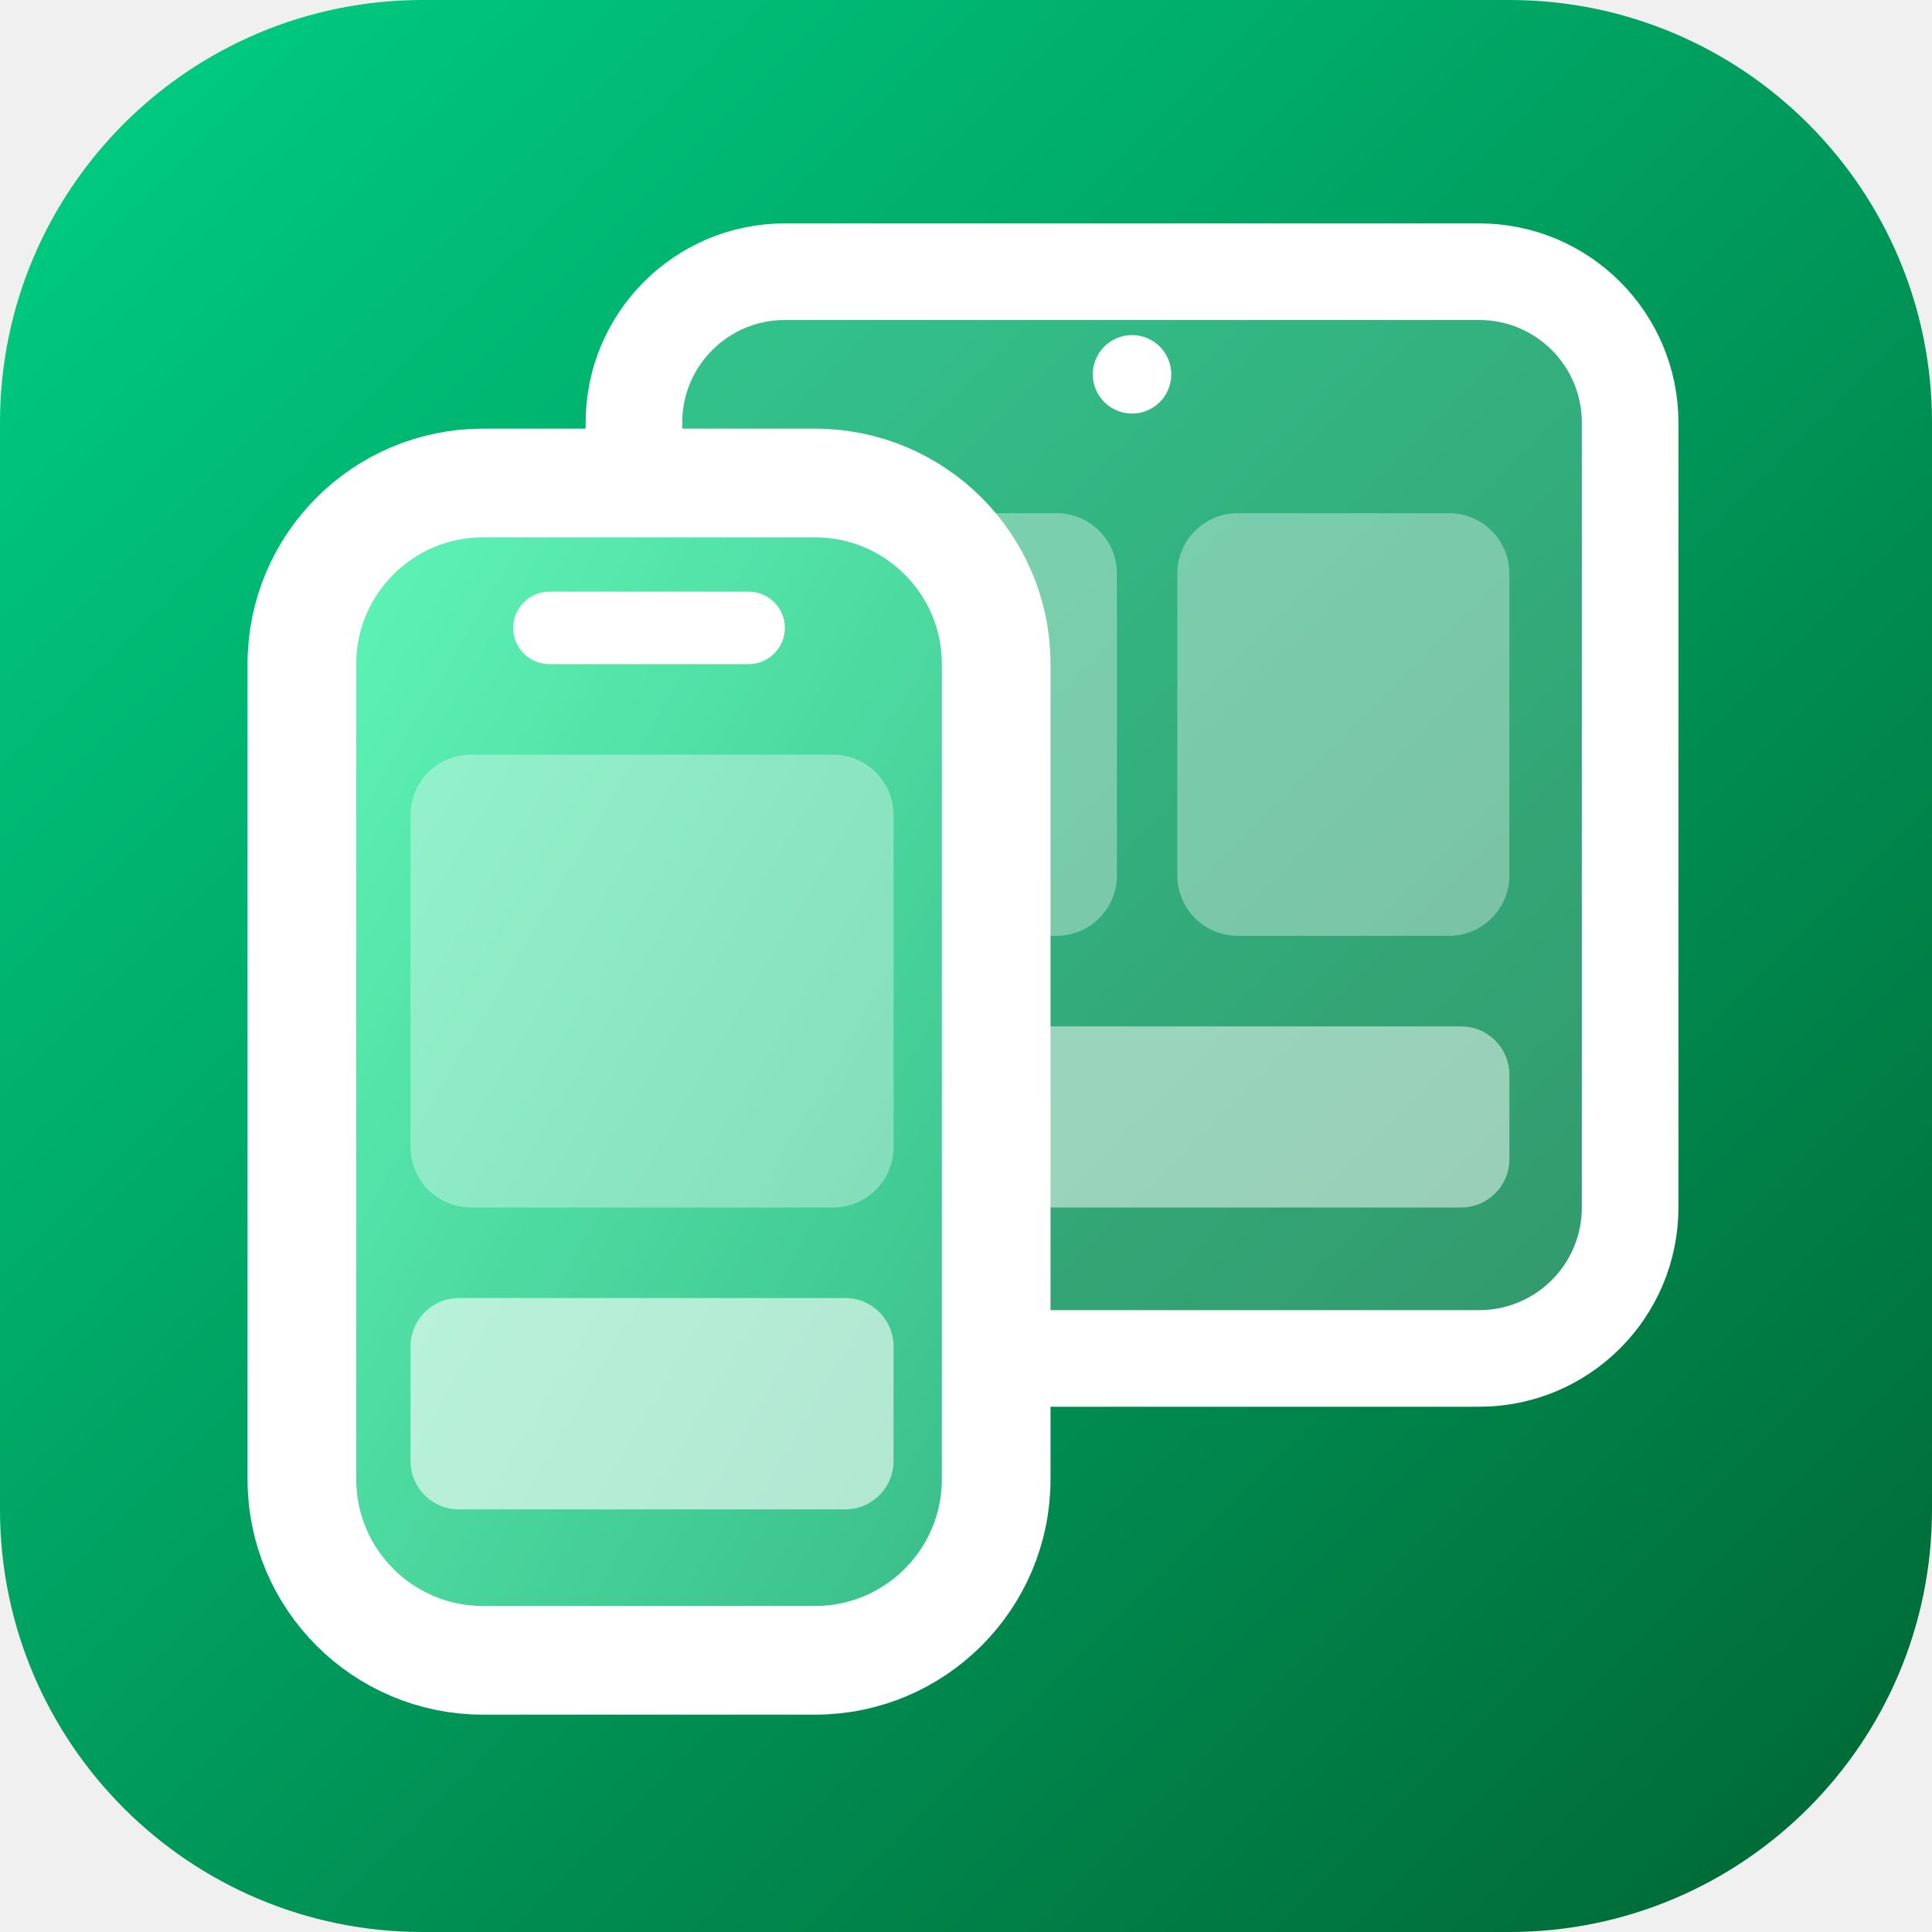
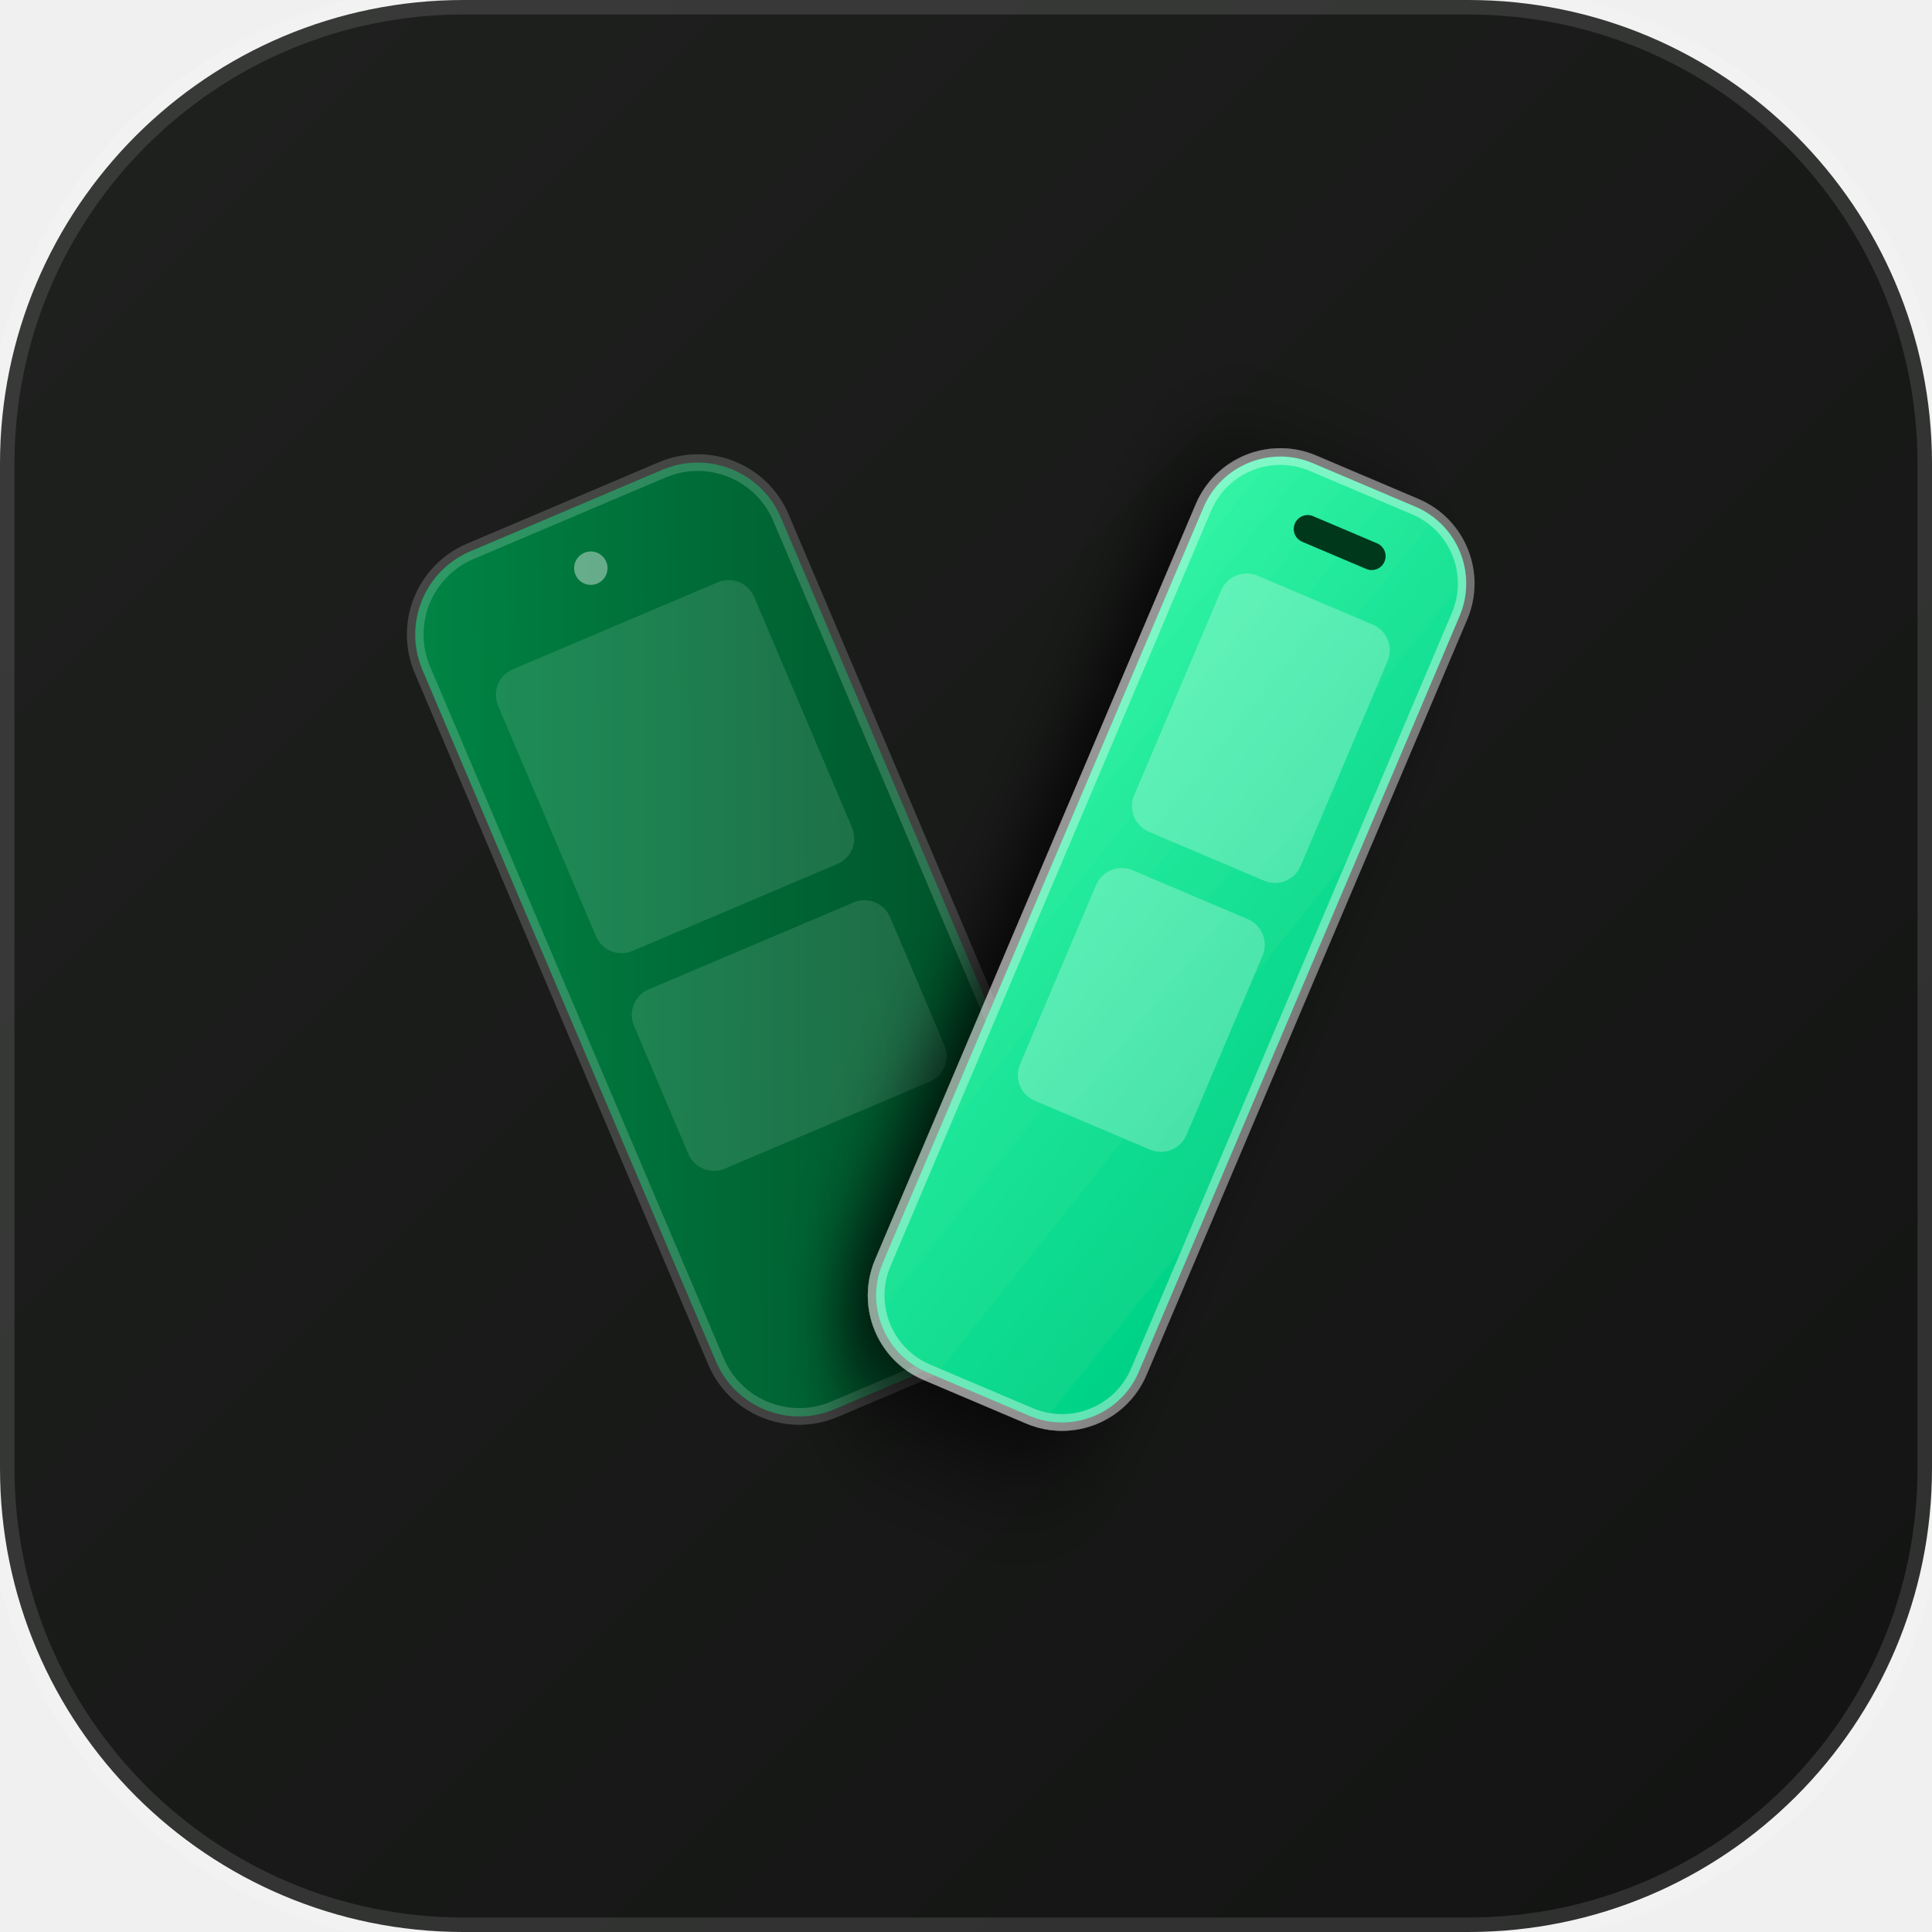
- <svg xmlns="http://www.w3.org/2000/svg" viewBox="0 0 32 32" width="32" height="32">
+ <svg xmlns="http://www.w3.org/2000/svg" viewBox="0 0 100 100" width="100" height="100">
  <defs>
-     <linearGradient id="c6-bg" x1="0%" y1="0%" x2="100%" y2="100%">
-       <stop offset="0%" stop-color="#00D085" />
-       <stop offset="100%" stop-color="#006533" />
+     <linearGradient id="sq-bg" x1="0%" y1="0%" x2="100%" y2="100%">
+       <stop offset="0%" stop-color="#1F211F" />
+       <stop offset="100%" stop-color="#121312" />
    </linearGradient>
-     <linearGradient id="c6-front" x1="0%" y1="0%" x2="100%" y2="100%">
-       <stop offset="0%" stop-color="#34f5a6" />
-       <stop offset="100%" stop-color="#00A865" />
+     <linearGradient id="icon-tablet" x1="0%" y1="0%" x2="100%" y2="100%">
+       <stop offset="0%" stop-color="#008746" />
+       <stop offset="100%" stop-color="#004824" />
    </linearGradient>
+     <linearGradient id="icon-phone" x1="0%" y1="0%" x2="100%" y2="100%">
+       <stop offset="0%" stop-color="#34F5A6" />
+       <stop offset="100%" stop-color="#00D085" />
+     </linearGradient>
+     <filter id="icon-shadow" x="-30%" y="-30%" width="160%" height="160%">
+       <feDropShadow dx="-2" dy="3" stdDeviation="3.5" flood-color="#000000" flood-opacity="0.8" />
+     </filter>
  </defs>
-   <rect width="32" height="32" rx="7" fill="url(#c6-bg)" />
-   <rect x="10.5" y="4.5" width="16.5" height="18" rx="2.5" fill="rgba(255,255,255,0.2)" stroke="#ffffff" stroke-width="1.6" />
-   <circle cx="18.75" cy="6.2" r="0.65" fill="#ffffff" />
-   <rect x="12.5" y="8.5" width="6" height="7" rx="1" fill="#ffffff" opacity="0.35" />
-   <rect x="19.5" y="8.5" width="5.5" height="7" rx="1" fill="#ffffff" opacity="0.35" />
-   <rect x="12.5" y="17" width="12.5" height="3" rx="0.8" fill="#ffffff" opacity="0.5" />
-   <rect x="5" y="8" width="11.5" height="19.5" rx="3" fill="url(#c6-front)" />
-   <rect x="5" y="8" width="11.5" height="19.5" rx="3" fill="rgba(255,255,255,0.22)" stroke="#ffffff" stroke-width="1.8" />
-   <rect x="8.5" y="9.8" width="4.5" height="1.2" rx="0.6" fill="#ffffff" />
-   <rect x="6.8" y="12.5" width="8" height="7.5" rx="1" fill="#ffffff" opacity="0.35" />
-   <rect x="6.8" y="21.5" width="8" height="3.5" rx="0.8" fill="#ffffff" opacity="0.6" />
+   <rect width="100" height="100" rx="24" fill="url(#sq-bg)" stroke="rgba(255,255,255,0.12)" stroke-width="1.5" />
+   <g transform="scale(0.72) translate(19, 19)">
+     <g transform="rotate(-23 35 49)">
+       <rect x="21" y="15" width="28" height="67" rx="6.5" fill="url(#icon-tablet)" stroke="rgba(255,255,255,0.18)" stroke-width="1.2" />
+       <circle cx="35" cy="19.5" r="1.2" fill="rgba(255,255,255,0.4)" />
+       <rect x="25" y="24" width="20" height="22" rx="2" fill="rgba(255,255,255,0.12)" />
+       <rect x="25" y="49" width="20" height="14" rx="2" fill="rgba(255,255,255,0.12)" />
+     </g>
+     <g transform="rotate(23 65 49)" filter="url(#icon-shadow)">
+       <rect x="55" y="13" width="20" height="71" rx="6" fill="url(#icon-phone)" stroke="rgba(255,255,255,0.38)" stroke-width="1.2" />
+       <rect x="61.5" y="16.5" width="7" height="2" rx="1" fill="#00381a" />
+       <rect x="58.5" y="22" width="13" height="20" rx="2" fill="rgba(255,255,255,0.25)" />
+       <rect x="58.5" y="45" width="13" height="18" rx="2" fill="rgba(255,255,255,0.25)" />
+     </g>
+   </g>
</svg>
